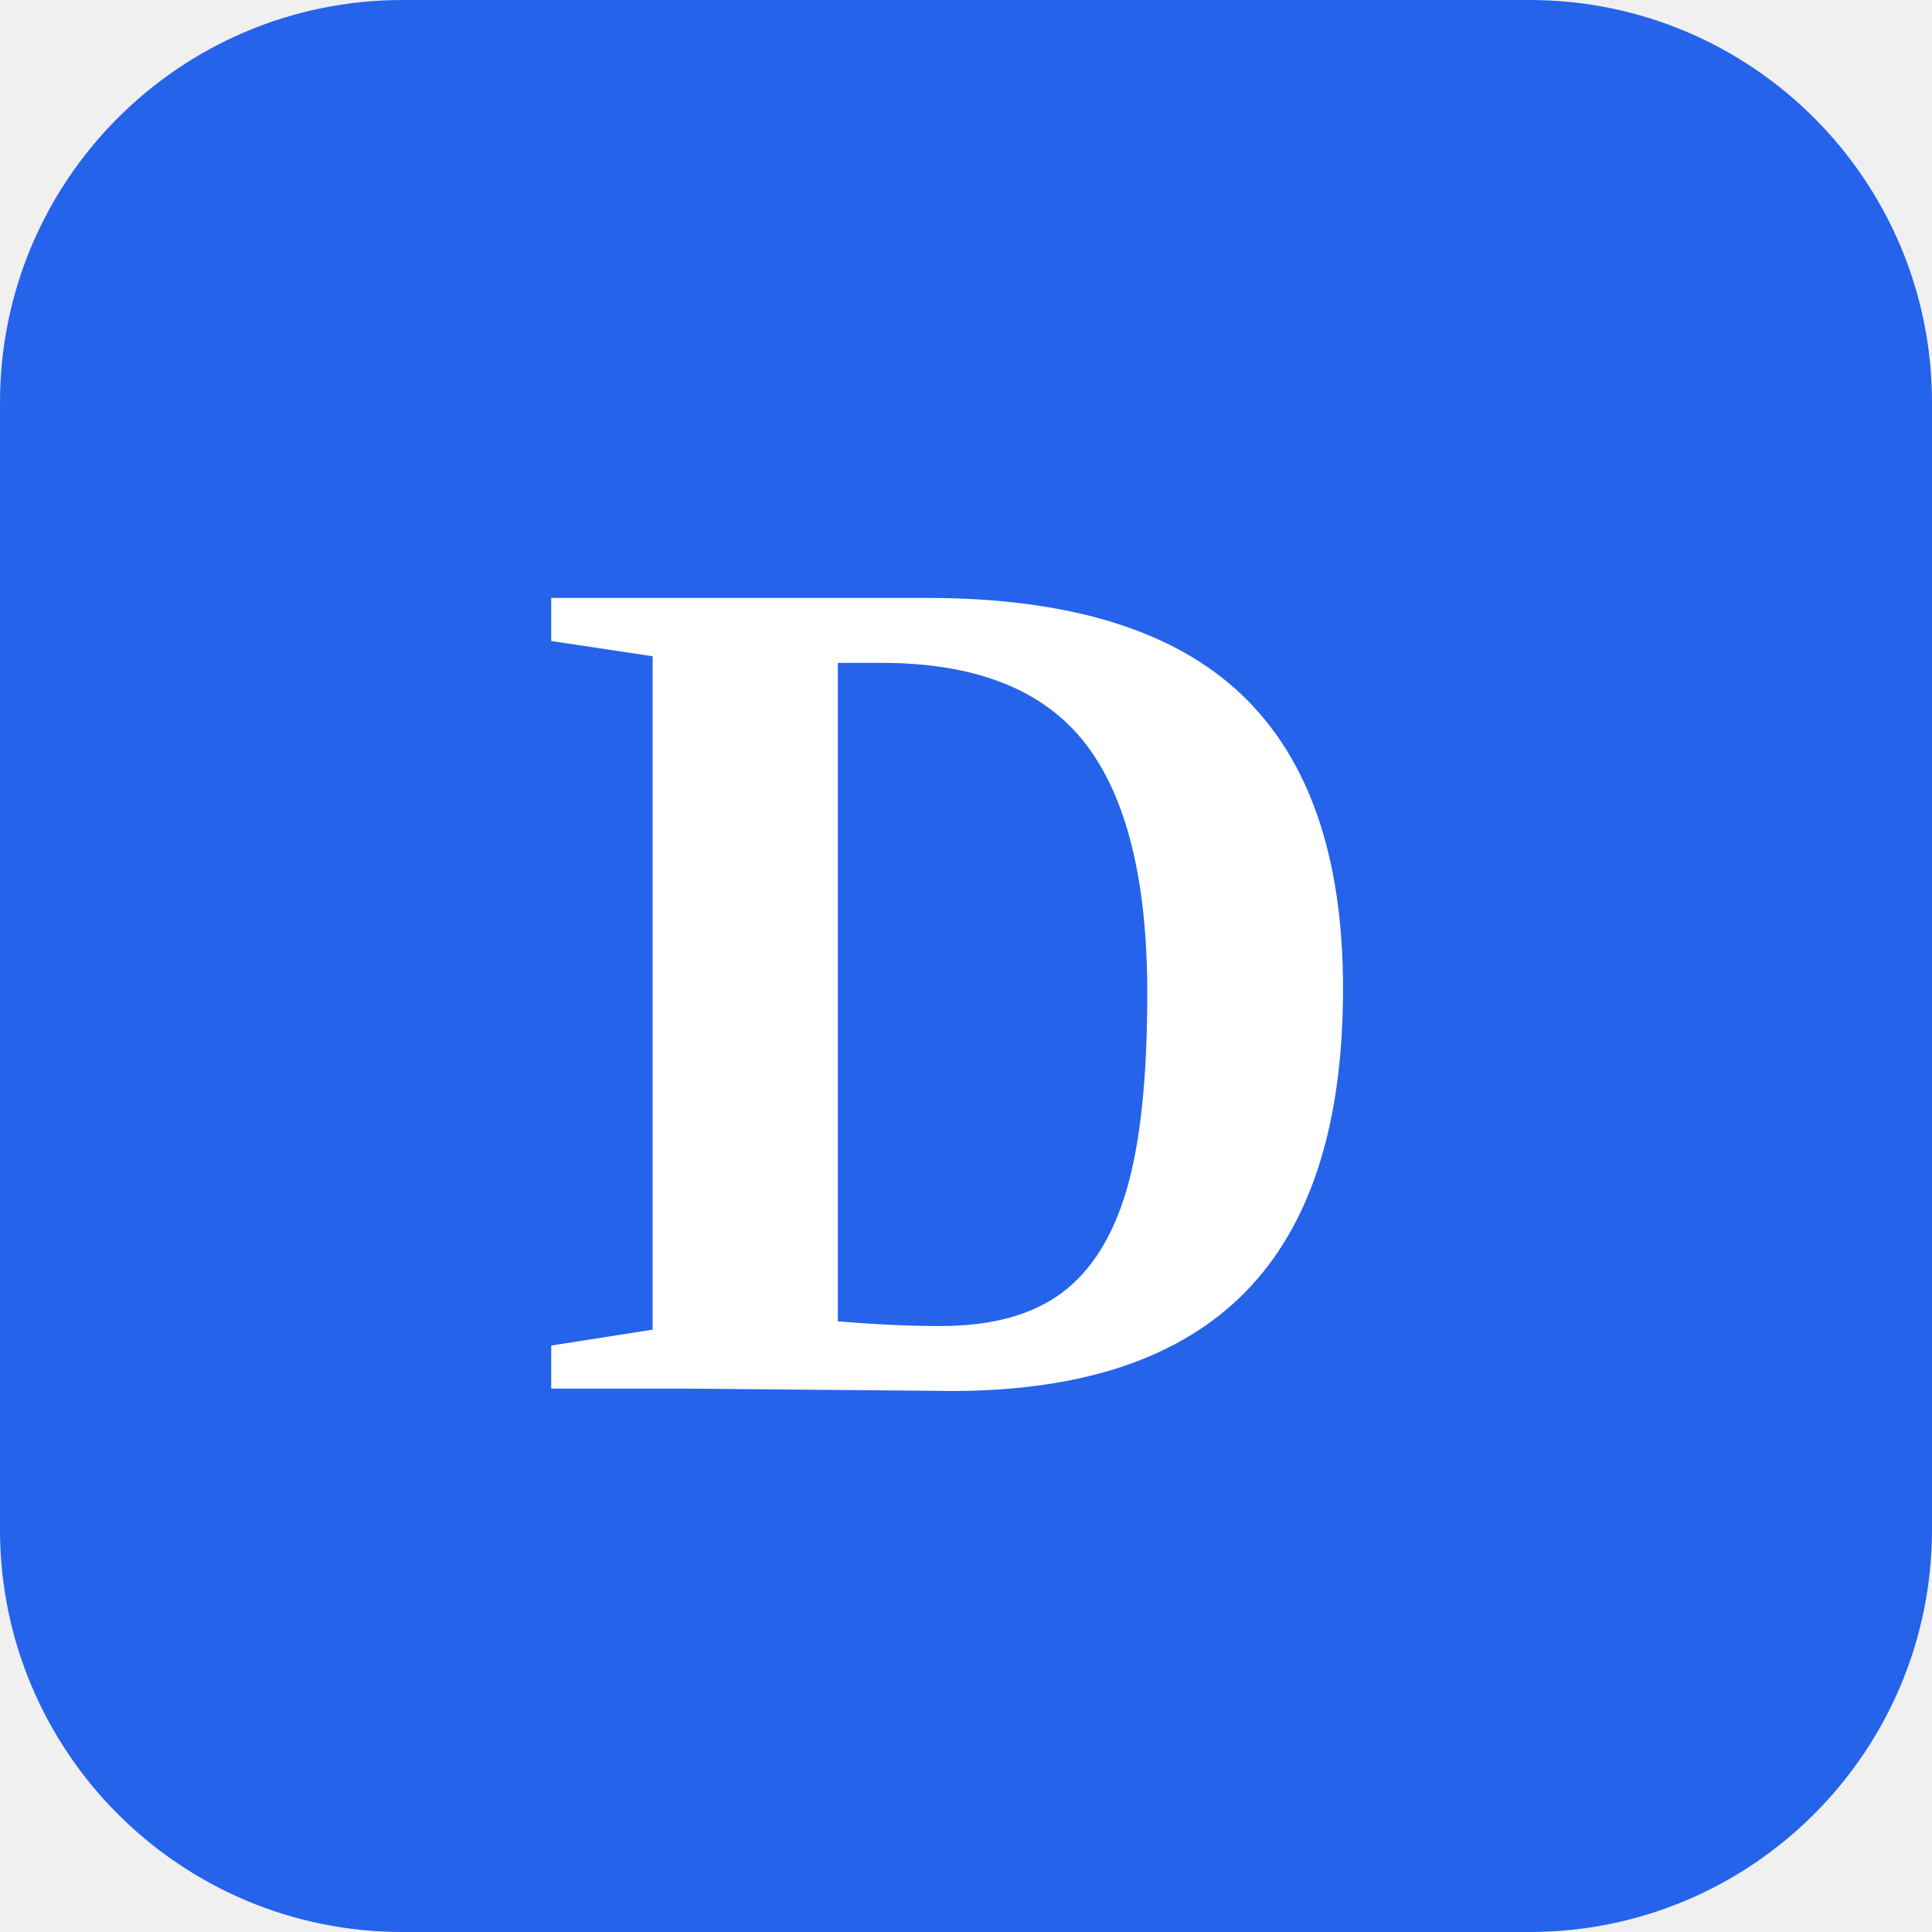
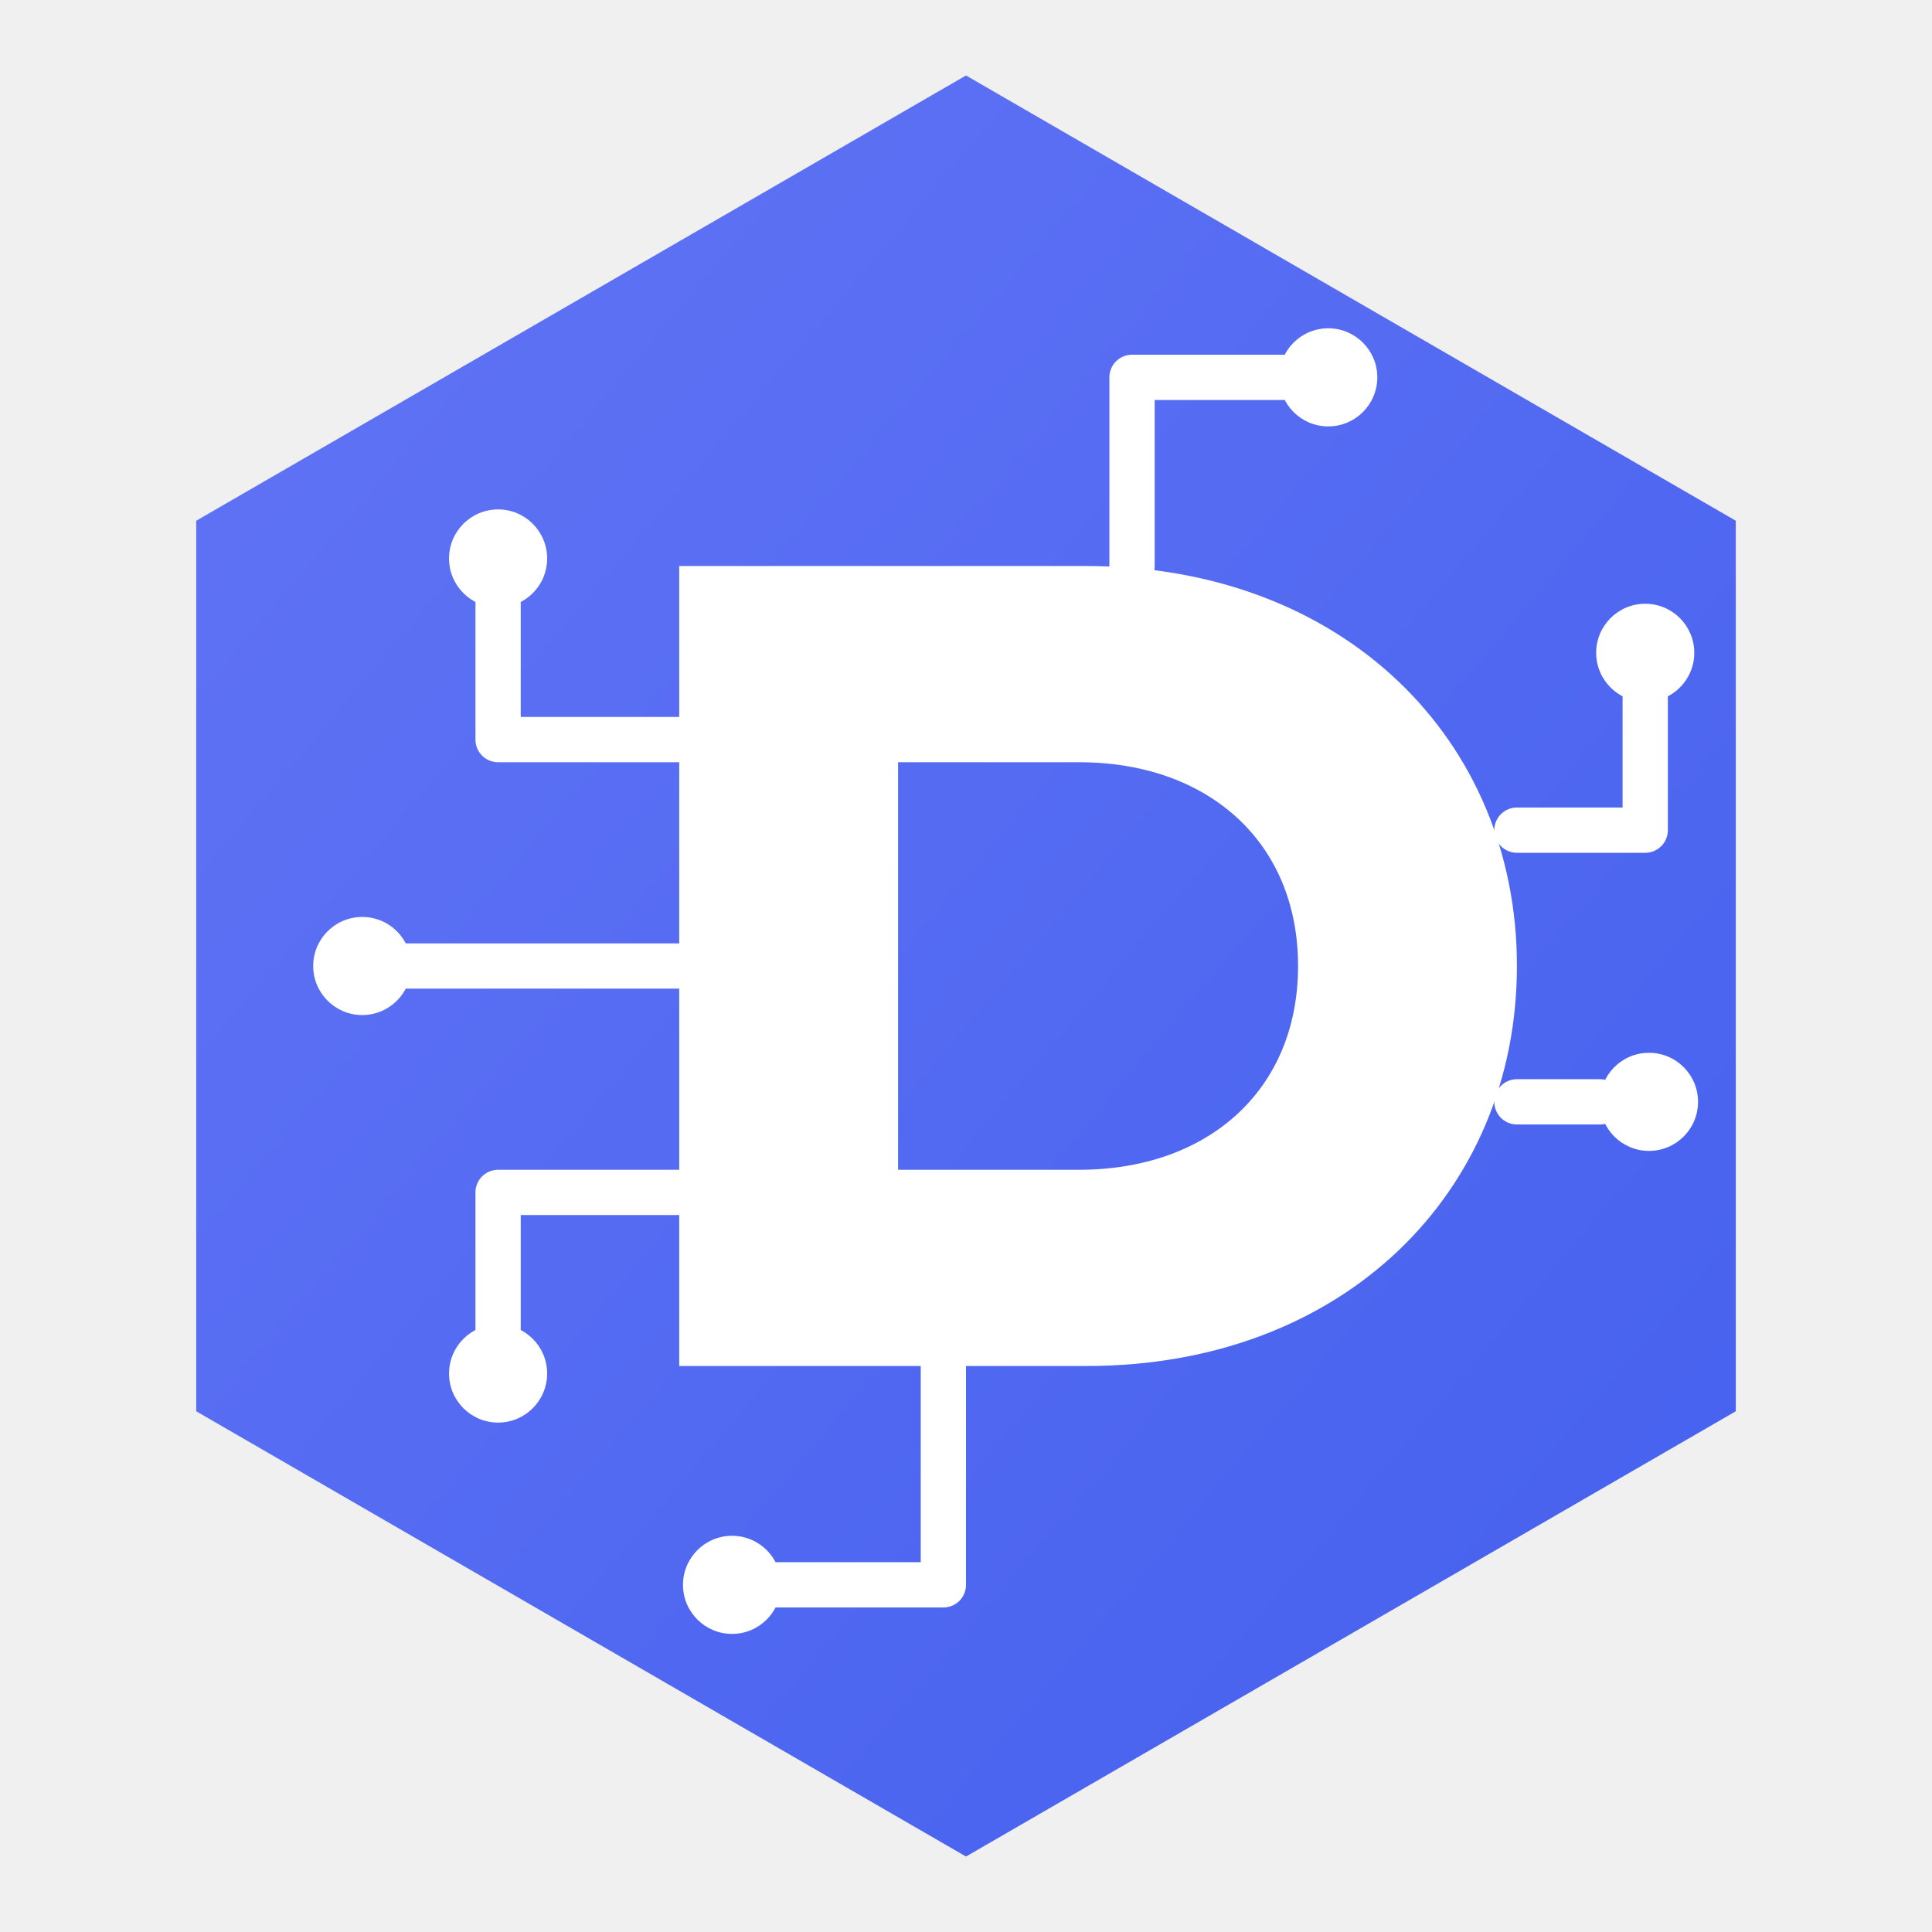
- <svg xmlns="http://www.w3.org/2000/svg" viewBox="0 0 192 192" width="192" height="192">
-   <rect width="192" height="192" rx="40" ry="40" fill="#2563eb" />
-   <text x="96" y="138" font-family="Georgia, 'Times New Roman', serif" font-size="120" font-weight="700" fill="#ffffff" text-anchor="middle">D</text>
+ <svg xmlns="http://www.w3.org/2000/svg" viewBox="0 0 512 512" width="512" height="512">
+   <style>
+     @media (prefers-reduced-motion: no-preference) {
+       @keyframes ddlp { 0%, 100% { transform: scale(1); } 50% { transform: scale(1.055); } }
+       #dd { transform-origin: 50% 50%; animation: ddlp 2.6s ease-in-out infinite; }
+     }
+   </style>
+   <defs>
+     <linearGradient id="ddg" x1="0" y1="0" x2="1" y2="1">
+       <stop offset="0" stop-color="#6274f5" />
+       <stop offset="1" stop-color="#4460ee" />
+     </linearGradient>
+   </defs>
+   <g id="dd">
+     <polygon points="256,20 460,138 460,374 256,492 52,374 52,138" fill="url(#ddg)" />
+     <path fill="#fff" fill-rule="evenodd" d="M180 150 H288 C356 150 402 196 402 256 C402 316 356 362 288 362 H180 Z M238 202 H286 C320 202 344 223 344 256 C344 289 320 310 286 310 H238 Z" />
+     <g stroke="#fff" stroke-width="12" fill="none" stroke-linejoin="round" stroke-linecap="round">
+       <path d="M180 196 H132 V160" />
+       <path d="M180 256 H108" />
+       <path d="M180 316 H132 V352" />
+       <path d="M300 150 V100 H340" />
+       <path d="M402 220 H436 V185" />
+       <path d="M402 292 H424" />
+       <path d="M250 362 V420 H206" />
+     </g>
+     <g fill="#fff">
+       <circle cx="132" cy="148" r="13" />
+       <circle cx="96" cy="256" r="13" />
+       <circle cx="132" cy="364" r="13" />
+       <circle cx="352" cy="100" r="13" />
+       <circle cx="436" cy="173" r="13" />
+       <circle cx="437" cy="292" r="13" />
+       <circle cx="194" cy="420" r="13" />
+     </g>
+   </g>
</svg>
